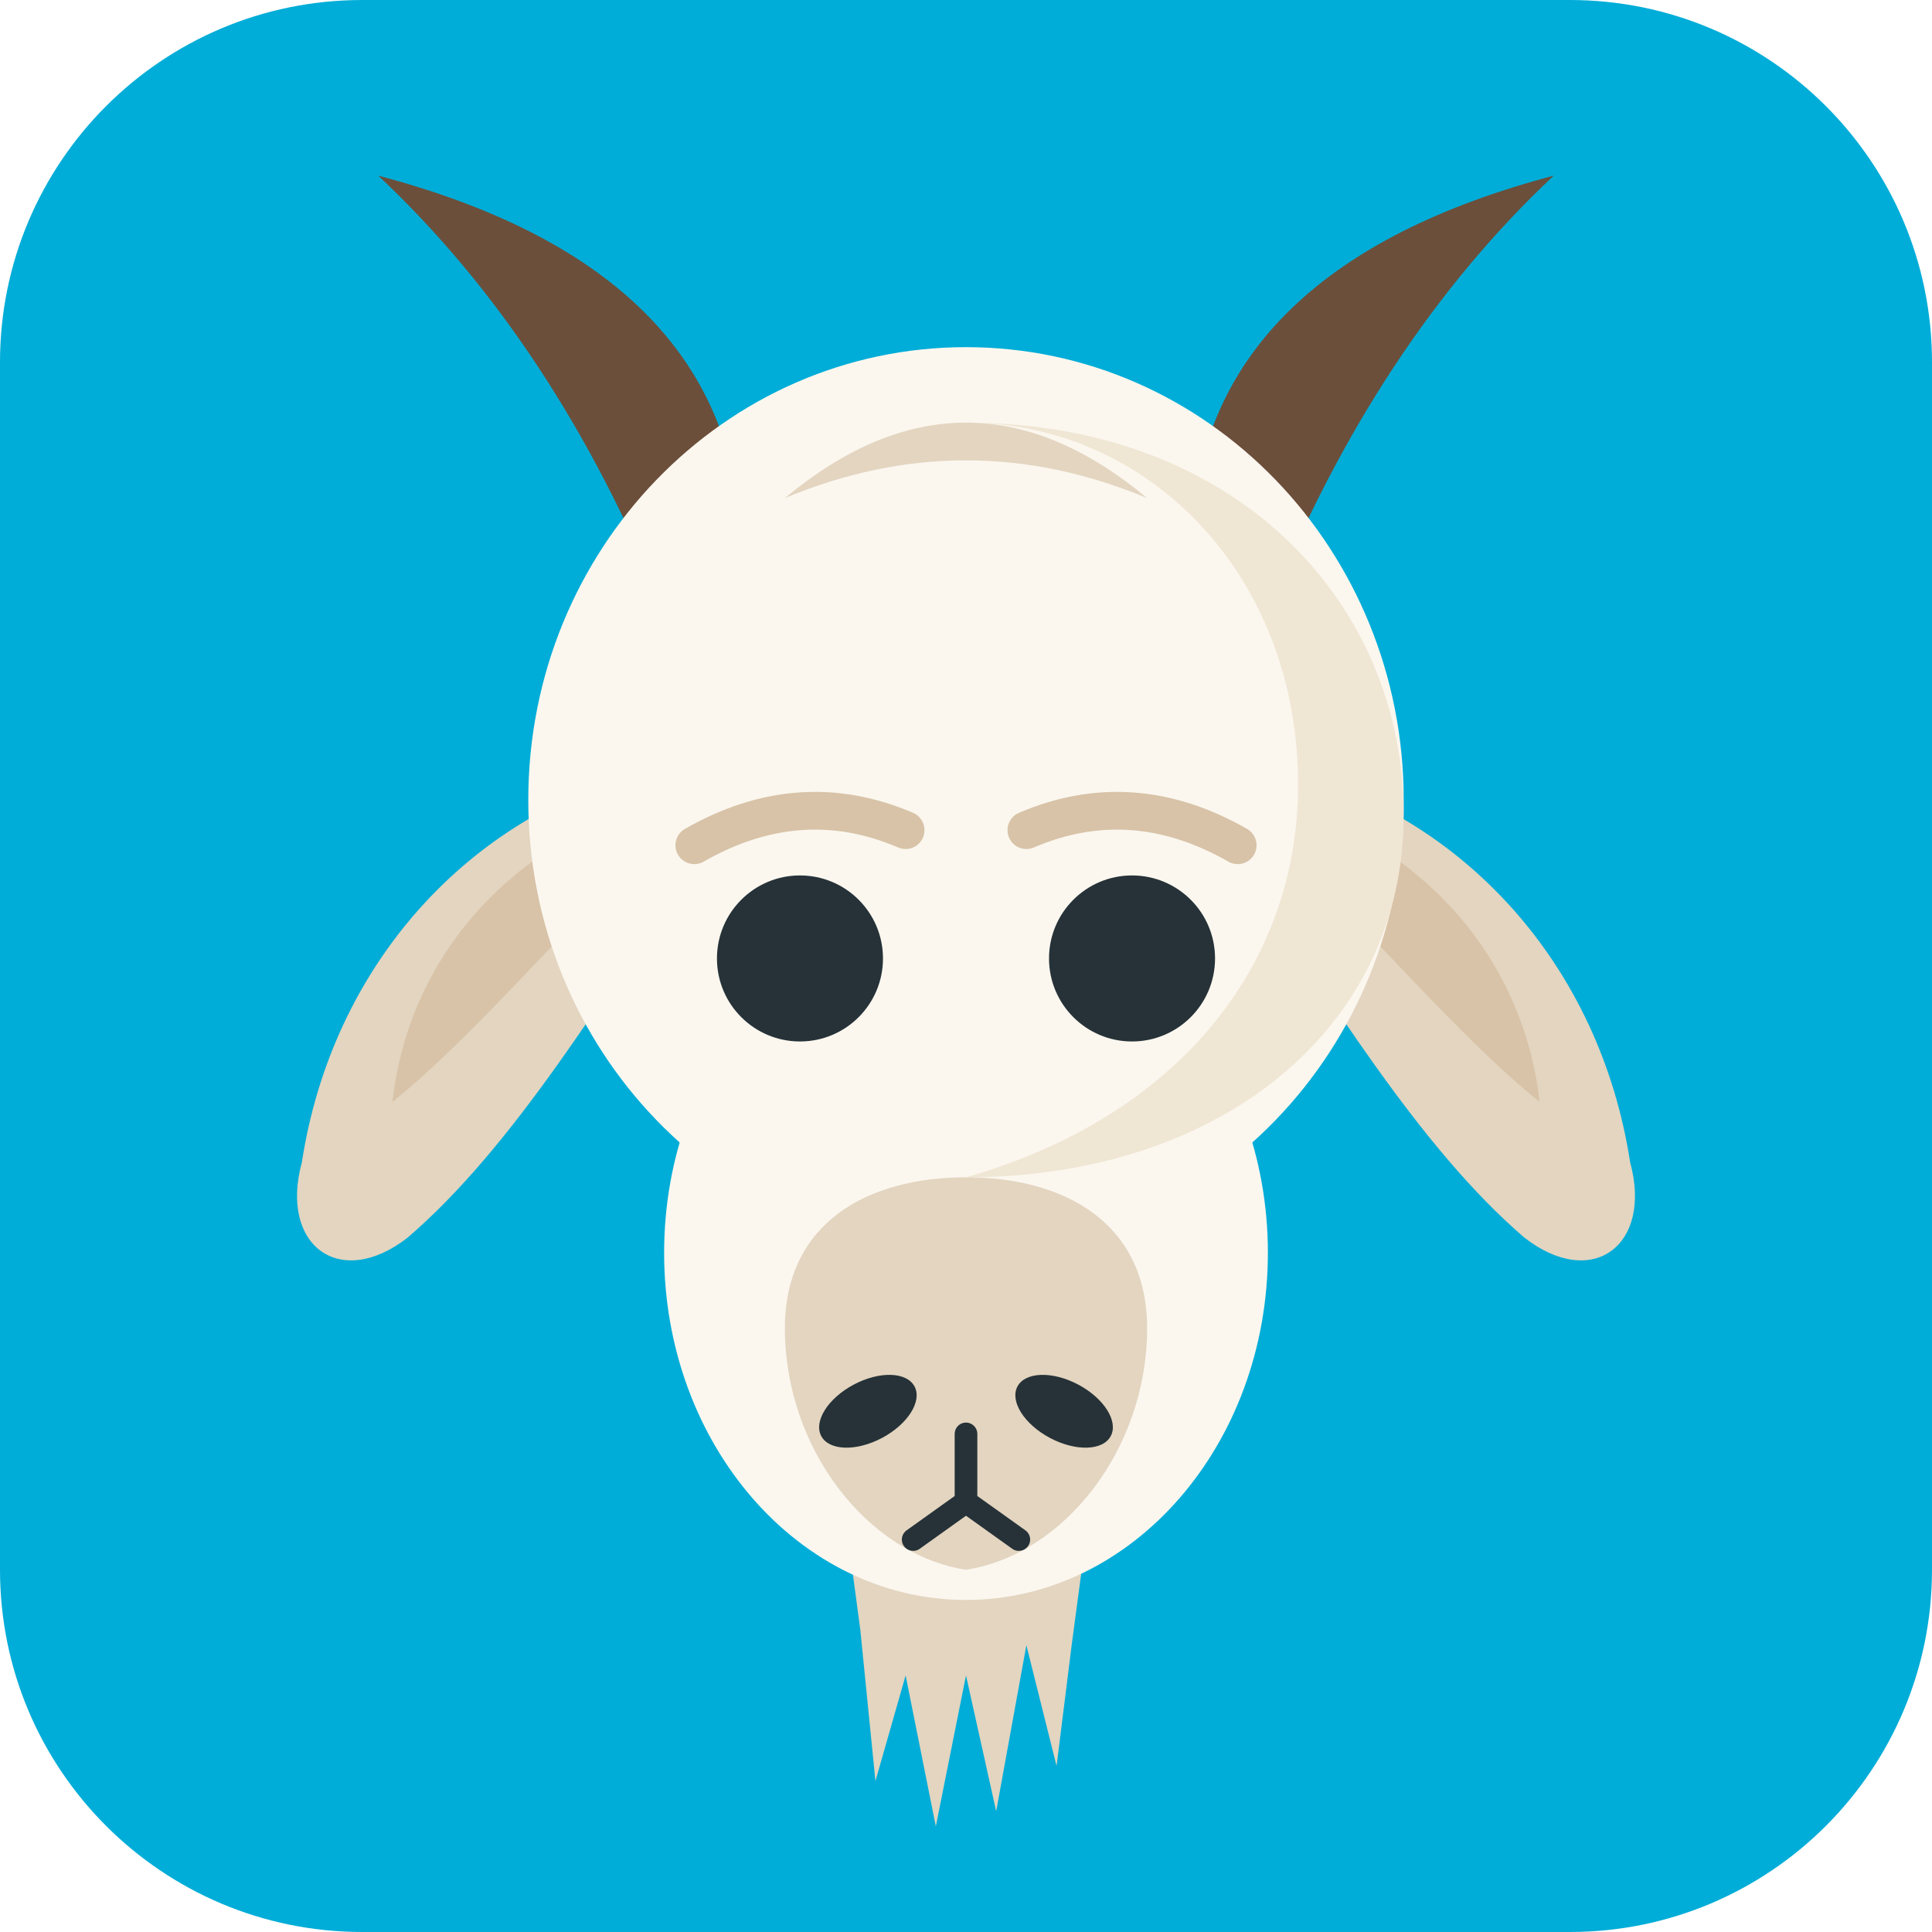
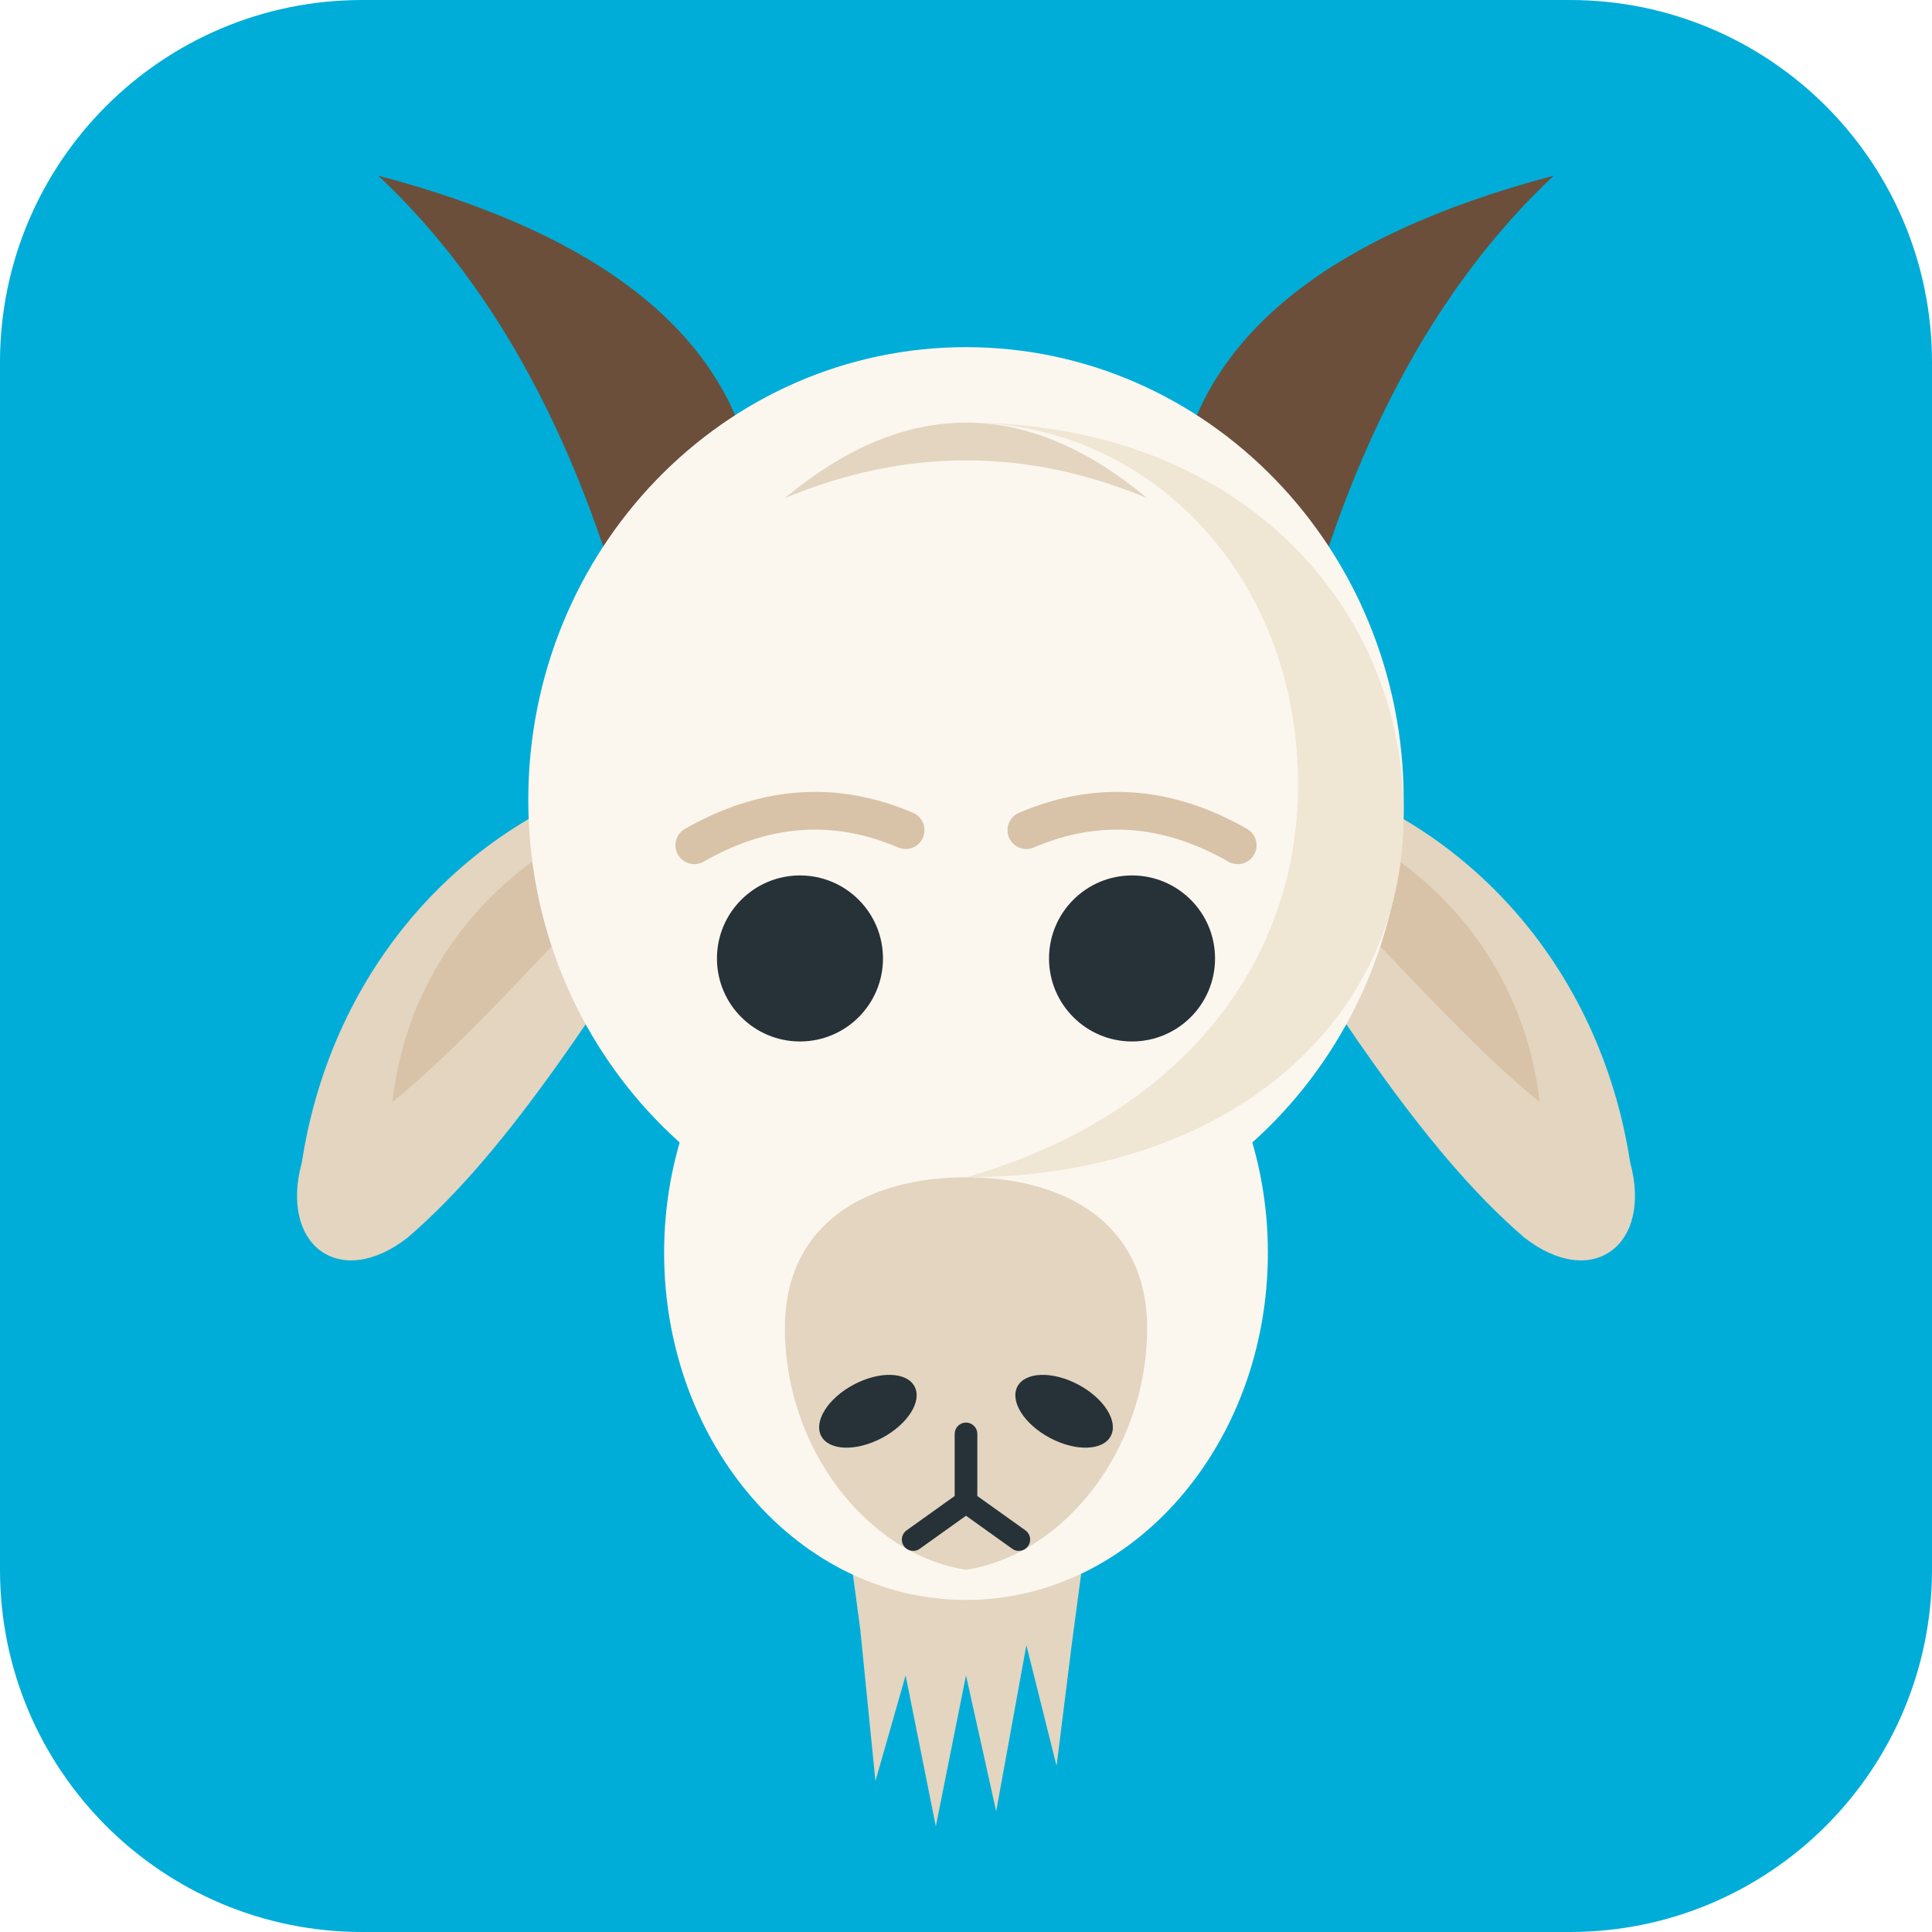
<svg xmlns="http://www.w3.org/2000/svg" viewBox="0 0 256 256">
  <rect width="256" height="256" rx="48" fill="#00ADD8" />
-   <path d="M76 10 Q112 40 100 72 L86 78 Q88 40 76 10 Z" fill="#6B4F3B" transform="rotate(-25 93 75)" />
-   <path d="M180 10 Q144 40 156 72 L170 78 Q168 40 180 10 Z" fill="#6B4F3B" transform="rotate(25 163 75)" />
+   <path d="M76 10 Q112 40 104 68 L80 82 Q88 40 76 10 Z" fill="#6B4F3B" transform="rotate(-25 93 75)" />
+   <path d="M180 10 Q144 40 152 68 L176 82 Q168 40 180 10 Z" fill="#6B4F3B" transform="rotate(25 163 75)" />
  <path d="M112 201 Q128 206 144 203 L142 218 L140 234 L136 218 L132 240 L128 222 L124 242 L120 222 L116 236 L114 216 Z" fill="#E3D5C0" />
  <path d="M86 102 C62 108 44 128 40 154 C37 165 45 171 54 164 C68 152 80 132 92 114 Z" fill="#E3D5C0" />
  <path d="M170 102 C194 108 212 128 216 154 C219 165 211 171 202 164 C188 152 176 132 164 114 Z" fill="#E3D5C0" />
  <path d="M82 108 C66 114 54 128 52 146 C62 138 74 124 86 112 Z" fill="#D8C3A8" />
  <path d="M174 108 C190 114 202 128 204 146 C194 138 182 124 170 112 Z" fill="#D8C3A8" />
  <ellipse cx="128" cy="106" rx="58" ry="60" fill="#FBF7EF" />
  <ellipse cx="128" cy="166" rx="40" ry="46" fill="#FBF7EF" />
  <path d="M128 56 C164 56 186 80 186 108 C186 136 162 156 128 156 C156 148 172 128 172 104 C172 76 152 56 128 56 Z" fill="#F0E6D4" />
  <path d="M104 66 Q128 46 152 66 Q128 56 104 66 Z" fill="#E3D5C0" />
  <path d="M92 112 Q106 104 120 110" stroke="#D8C3A8" stroke-width="5" fill="none" stroke-linecap="round" />
  <path d="M136 110 Q150 104 164 112" stroke="#D8C3A8" stroke-width="5" fill="none" stroke-linecap="round" />
  <circle cx="106" cy="127" r="11" fill="#263238" />
  <circle cx="150" cy="127" r="11" fill="#263238" />
  <path d="M104 176 C104 162 115 156 128 156 C141 156 152 162 152 176 C152 192 141 206 128 208 C115 206 104 192 104 176 Z" fill="#E3D5C0" />
  <ellipse cx="115" cy="187" rx="7" ry="4" transform="rotate(-28 115 187)" fill="#263238" />
  <ellipse cx="141" cy="187" rx="7" ry="4" transform="rotate(28 141 187)" fill="#263238" />
  <path d="M128 190 L128 199 L121 204 M128 199 L135 204" stroke="#263238" stroke-width="3" fill="none" stroke-linecap="round" />
</svg>
